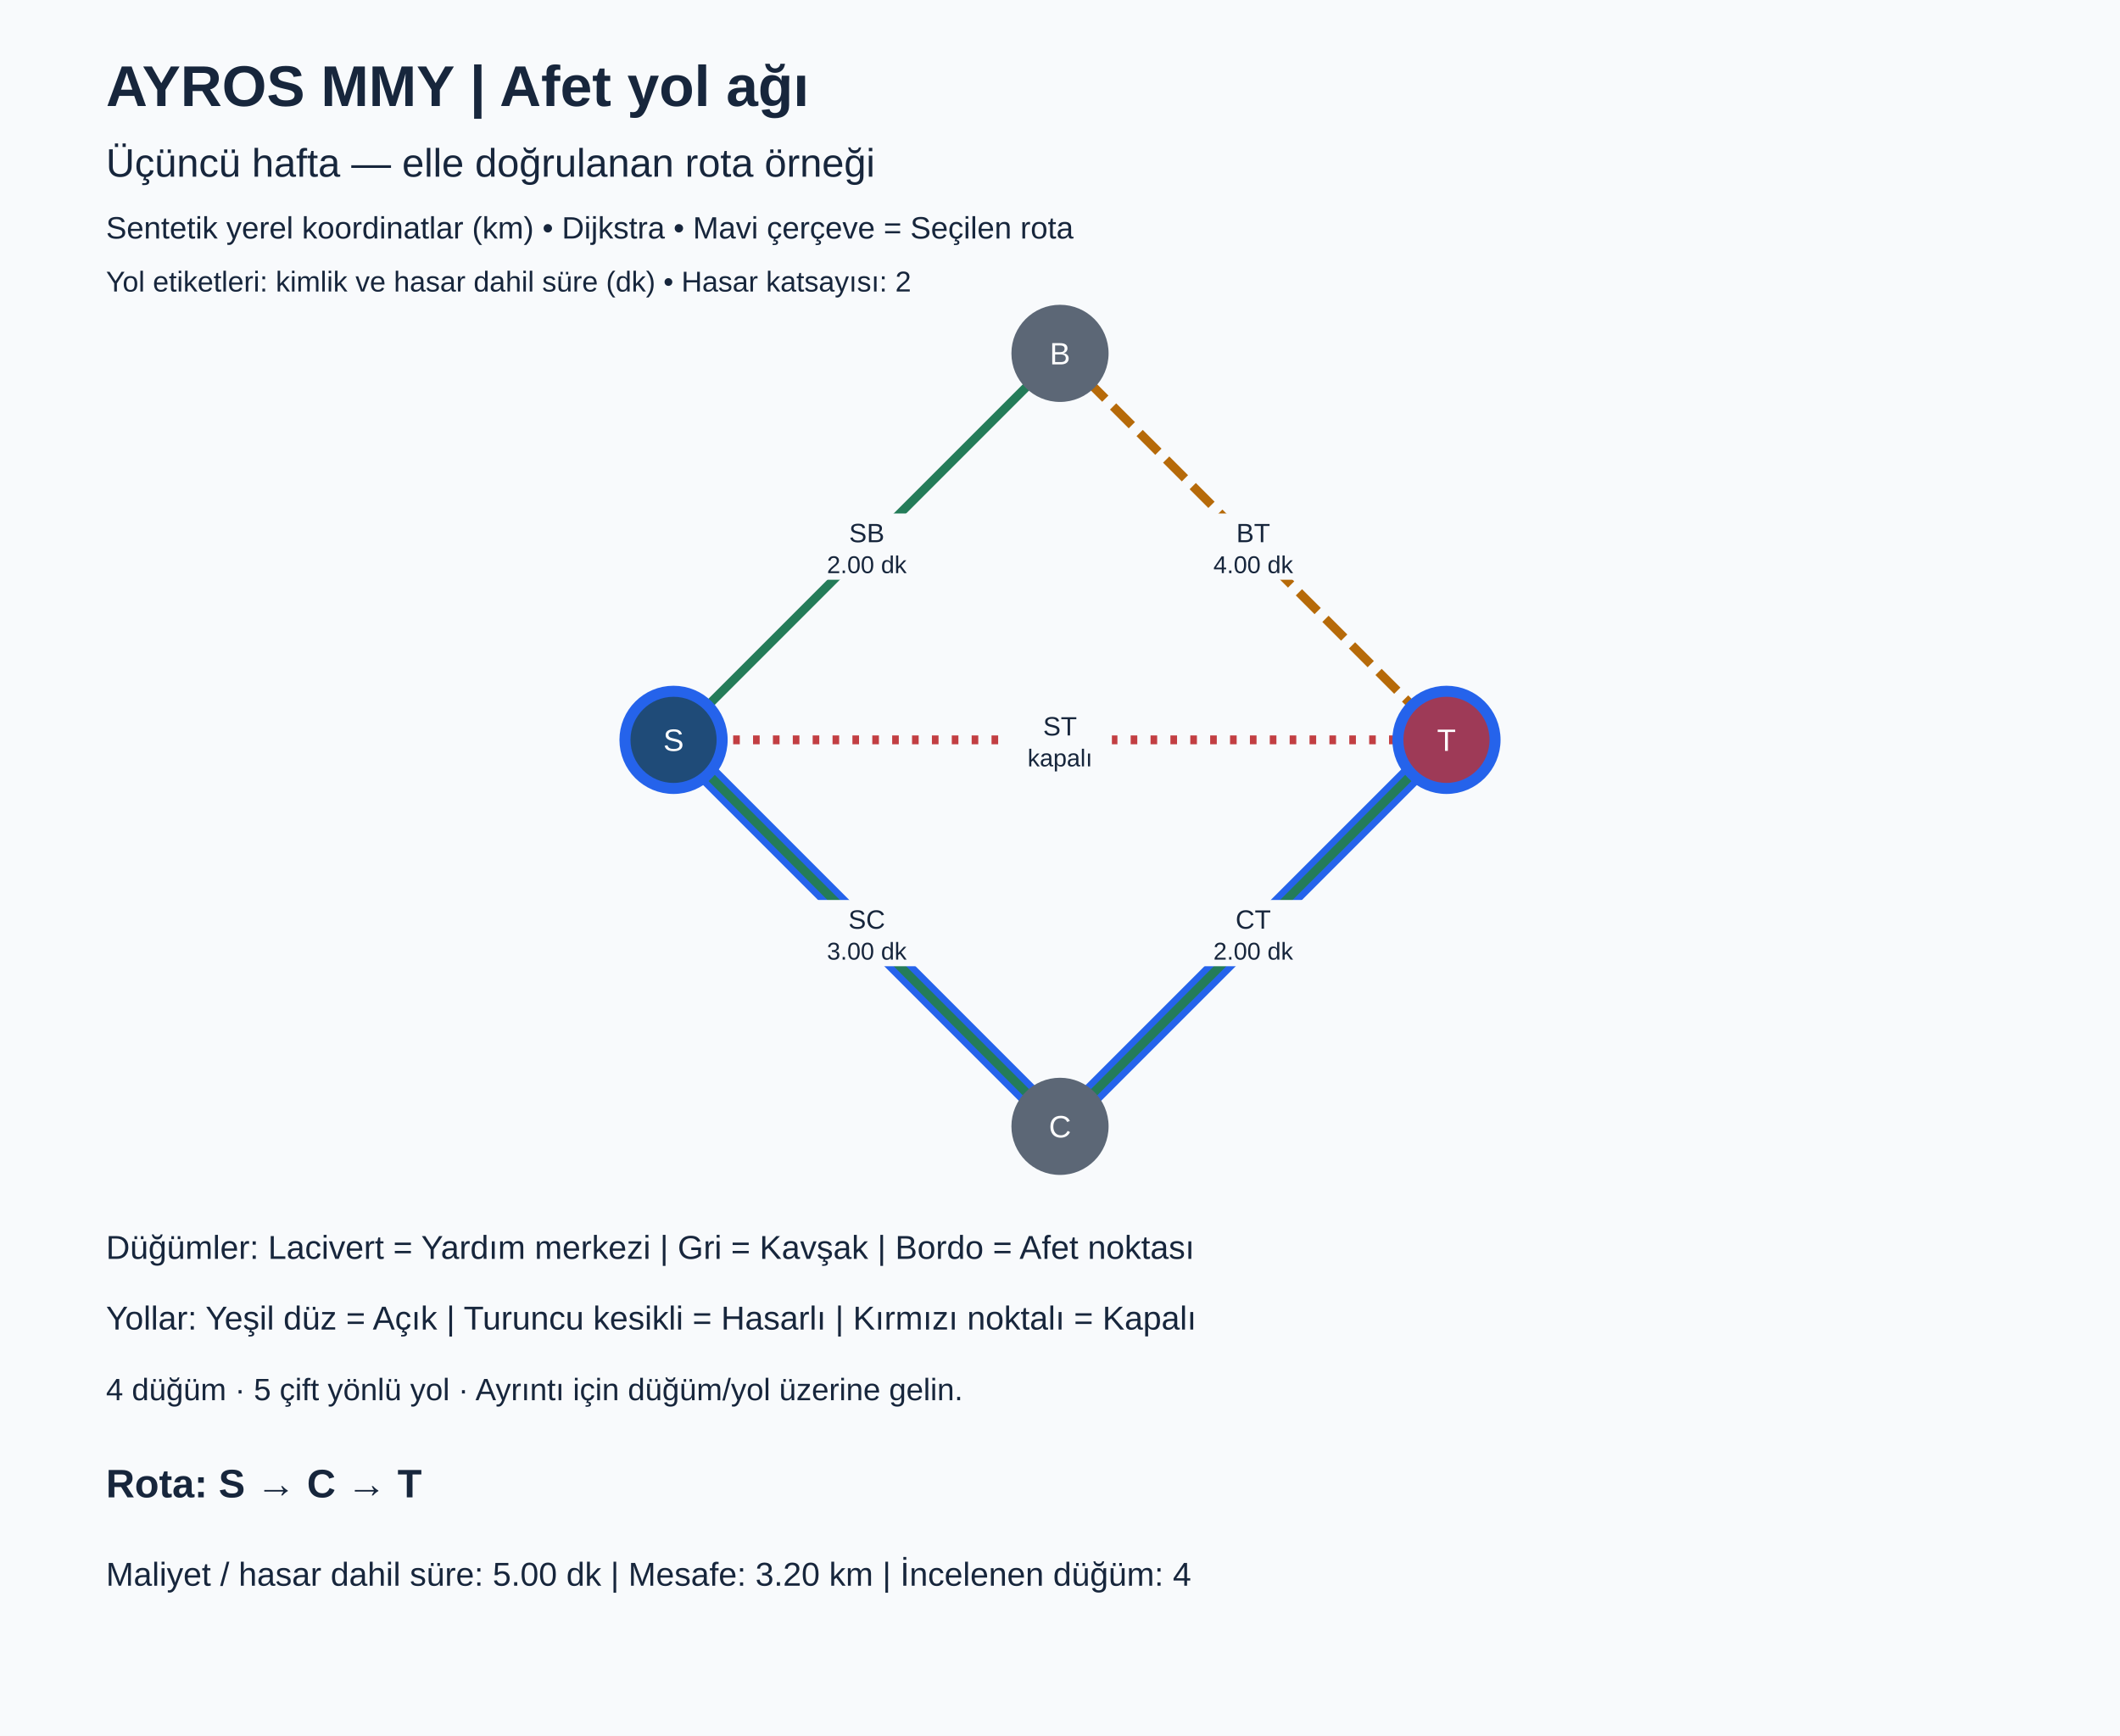
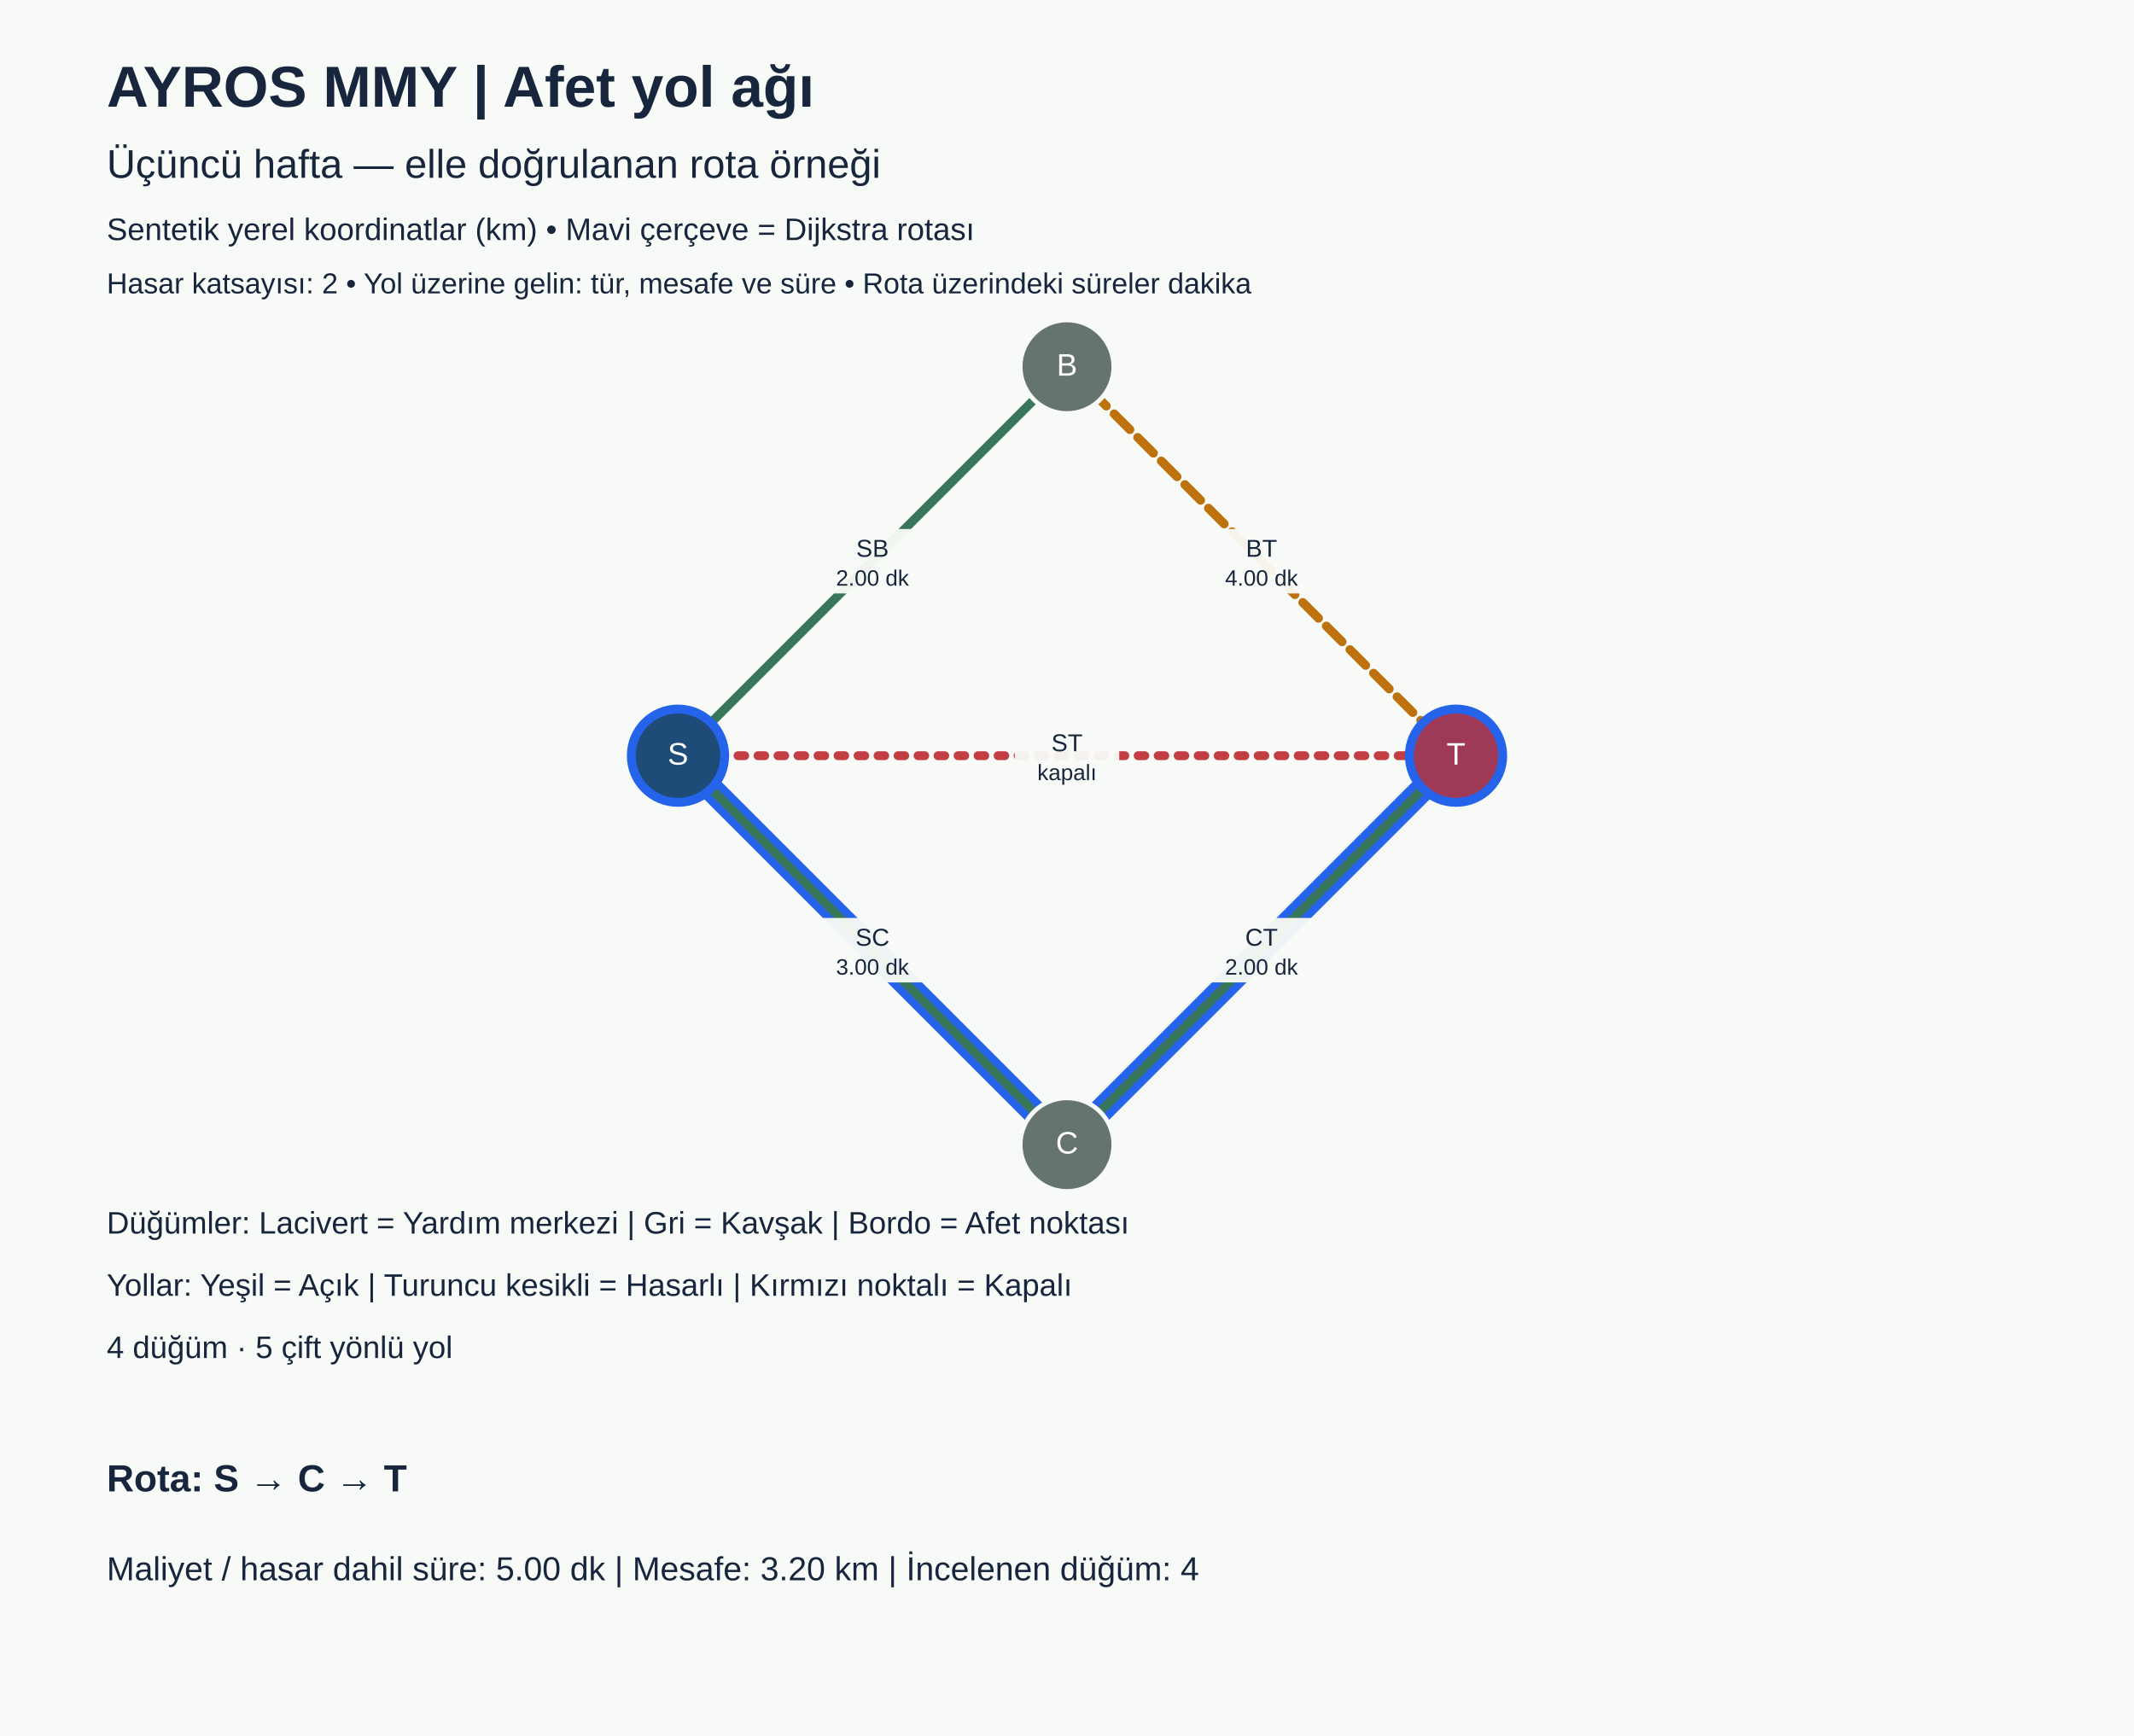
- <svg xmlns="http://www.w3.org/2000/svg" width="960" height="786" viewBox="0 0 960 786" role="img" aria-labelledby="title desc">
-   <rect width="960" height="786" fill="#f8fafc" />
+ <svg xmlns="http://www.w3.org/2000/svg" width="960" height="781" viewBox="0 0 960 781" role="img" aria-labelledby="title desc">
+   <rect width="960" height="781" fill="#f8faf7" />
  <g font-family="Arial, sans-serif" fill="#17263c">
    <text x="48" y="48" font-size="26" font-weight="bold">AYROS MMY | Afet yol ağı</text>
    <text x="48" y="80" font-size="18">Üçüncü hafta — elle doğrulanan rota örneği</text>
-     <text x="48" y="108" font-size="14">Sentetik yerel koordinatlar (km) • Dijkstra • Mavi çerçeve = Seçilen rota</text>
-     <text x="48" y="132" font-size="13">Yol etiketleri: kimlik ve hasar dahil süre (dk) • Hasar katsayısı: 2</text>
+     <text x="48" y="108" font-size="14">Sentetik yerel koordinatlar (km) • Mavi çerçeve = Dijkstra rotası</text>
+     <text x="48" y="132" font-size="13">Hasar katsayısı: 2 • Yol üzerine gelin: tür, mesafe ve süre • Rota üzerindeki süreler dakika</text>
    <g data-road-id="SB">
-       <line x1="305.0" y1="335.0" x2="480.0" y2="160.0" stroke="#247c59" stroke-width="4" />
-       <rect x="365.8" y="232.5" width="53.5" height="30" rx="4" fill="#f8fafc" />
-       <text x="392.5" y="245.5" text-anchor="middle" font-size="12">SB</text>
-       <text x="392.5" y="259.5" text-anchor="middle" font-size="11">2.00 dk</text>
+       <line x1="305.0" y1="340.0" x2="480.0" y2="165.0" stroke="#39775c" stroke-width="4" fill="none" stroke-linecap="round" stroke-linejoin="round" />
    </g>
    <g data-road-id="BT">
-       <line x1="480.0" y1="160.0" x2="655.0" y2="335.0" stroke="#b66a09" stroke-width="4" stroke-dasharray="12 5" />
-       <rect x="540.8" y="232.5" width="53.5" height="30" rx="4" fill="#f8fafc" />
-       <text x="567.5" y="245.5" text-anchor="middle" font-size="12">BT</text>
-       <text x="567.5" y="259.5" text-anchor="middle" font-size="11">4.00 dk</text>
+       <line x1="480.0" y1="165.0" x2="655.0" y2="340.0" stroke="#be720e" stroke-width="4" fill="none" stroke-linecap="round" stroke-linejoin="round" stroke-dasharray="10 5" />
    </g>
    <g data-road-id="SC">
-       <path data-route-road="SC" d="M 305.0 335.0 L 480.0 510.0" stroke="#2563eb" stroke-width="10" fill="none" />
-       <line x1="305.0" y1="335.0" x2="480.0" y2="510.0" stroke="#247c59" stroke-width="4" />
-       <rect x="365.8" y="407.5" width="53.5" height="30" rx="4" fill="#f8fafc" />
-       <text x="392.5" y="420.5" text-anchor="middle" font-size="12">SC</text>
-       <text x="392.5" y="434.5" text-anchor="middle" font-size="11">3.00 dk</text>
+       <path data-route-road="SC" d="M 305.0 340.0 L 480.0 515.0" stroke="#2563eb" stroke-width="11" fill="none" stroke-linejoin="round" />
+       <line x1="305.0" y1="340.0" x2="480.0" y2="515.0" stroke="#39775c" stroke-width="4" fill="none" stroke-linecap="round" stroke-linejoin="round" />
    </g>
    <g data-road-id="CT">
-       <path data-route-road="CT" d="M 480.0 510.0 L 655.0 335.0" stroke="#2563eb" stroke-width="10" fill="none" />
-       <line x1="480.0" y1="510.0" x2="655.0" y2="335.0" stroke="#247c59" stroke-width="4" />
-       <rect x="540.8" y="407.5" width="53.5" height="30" rx="4" fill="#f8fafc" />
-       <text x="567.5" y="420.5" text-anchor="middle" font-size="12">CT</text>
-       <text x="567.5" y="434.5" text-anchor="middle" font-size="11">2.00 dk</text>
+       <path data-route-road="CT" d="M 480.0 515.0 L 655.0 340.0" stroke="#2563eb" stroke-width="11" fill="none" stroke-linejoin="round" />
+       <line x1="480.0" y1="515.0" x2="655.0" y2="340.0" stroke="#39775c" stroke-width="4" fill="none" stroke-linecap="round" stroke-linejoin="round" />
    </g>
    <g data-road-id="ST">
-       <line x1="305.0" y1="335.0" x2="655.0" y2="335.0" stroke="#c23e42" stroke-width="4" stroke-dasharray="3 6" />
-       <rect x="456.5" y="320.0" width="47.0" height="30" rx="4" fill="#f8fafc" />
-       <text x="480.0" y="333.0" text-anchor="middle" font-size="12">ST</text>
-       <text x="480.0" y="347.0" text-anchor="middle" font-size="11">kapalı</text>
+       <line x1="305.0" y1="340.0" x2="655.0" y2="340.0" stroke="#c23e42" stroke-width="4" fill="none" stroke-linecap="round" stroke-linejoin="round" stroke-dasharray="3 6" />
+     </g>
+     <g data-road-label="SB">
+       <rect x="365.8" y="238.0" width="53.5" height="29" rx="3" fill="#f8faf7" fill-opacity="0.95" />
+       <text x="392.5" y="250.5" text-anchor="middle" font-size="11">SB</text>
+       <text x="392.5" y="263.5" text-anchor="middle" font-size="10">2.00 dk</text>
+     </g>
+     <g data-road-label="BT">
+       <rect x="540.8" y="238.0" width="53.5" height="29" rx="3" fill="#f8faf7" fill-opacity="0.95" />
+       <text x="567.5" y="250.5" text-anchor="middle" font-size="11">BT</text>
+       <text x="567.5" y="263.5" text-anchor="middle" font-size="10">4.00 dk</text>
+     </g>
+     <g data-road-label="SC">
+       <rect x="365.8" y="413.0" width="53.5" height="29" rx="3" fill="#f8faf7" fill-opacity="0.95" />
+       <text x="392.5" y="425.5" text-anchor="middle" font-size="11">SC</text>
+       <text x="392.5" y="438.5" text-anchor="middle" font-size="10">3.00 dk</text>
+     </g>
+     <g data-road-label="CT">
+       <rect x="540.8" y="413.0" width="53.5" height="29" rx="3" fill="#f8faf7" fill-opacity="0.95" />
+       <text x="567.5" y="425.5" text-anchor="middle" font-size="11">CT</text>
+       <text x="567.5" y="438.5" text-anchor="middle" font-size="10">2.00 dk</text>
+     </g>
+     <g data-road-label="ST">
+       <rect x="456.5" y="325.5" width="47.0" height="29" rx="3" fill="#f8faf7" fill-opacity="0.95" />
+       <text x="480.0" y="338.0" text-anchor="middle" font-size="11">ST</text>
+       <text x="480.0" y="351.0" text-anchor="middle" font-size="10">kapalı</text>
    </g>
    <g>
-       <circle cx="305.0" cy="335.0" r="22" fill="#1f4b78" stroke="#2563eb" stroke-width="5" />
-       <text x="305.0" y="340.0" text-anchor="middle" font-size="14" fill="white">S</text>
+       <circle cx="305.0" cy="340.0" r="21" fill="#1f4b78" stroke="#2563eb" stroke-width="4" />
+       <text x="305.0" y="344.0" text-anchor="middle" font-size="14" fill="white">S</text>
    </g>
    <g>
-       <circle cx="480.0" cy="160.0" r="22" fill="#5c6776" />
-       <text x="480.0" y="165.0" text-anchor="middle" font-size="14" fill="white">B</text>
+       <circle cx="480.0" cy="165.0" r="21" fill="#65746e" stroke="#f8faf7" stroke-width="2" />
+       <text x="480.0" y="169.0" text-anchor="middle" font-size="14" fill="white">B</text>
    </g>
    <g>
-       <circle cx="480.0" cy="510.0" r="22" fill="#5c6776" />
-       <text x="480.0" y="515.0" text-anchor="middle" font-size="14" fill="white">C</text>
+       <circle cx="480.0" cy="515.0" r="21" fill="#65746e" stroke="#f8faf7" stroke-width="2" />
+       <text x="480.0" y="519.0" text-anchor="middle" font-size="14" fill="white">C</text>
    </g>
    <g>
-       <circle cx="655.0" cy="335.0" r="22" fill="#9e3a57" stroke="#2563eb" stroke-width="5" />
-       <text x="655.0" y="340.0" text-anchor="middle" font-size="14" fill="white">T</text>
+       <circle cx="655.0" cy="340.0" r="21" fill="#9e3a57" stroke="#2563eb" stroke-width="4" />
+       <text x="655.0" y="344.0" text-anchor="middle" font-size="14" fill="white">T</text>
    </g>
-     <text x="48" y="570" font-size="15">Düğümler: Lacivert = Yardım merkezi | Gri = Kavşak | Bordo = Afet noktası</text>
-     <text x="48" y="602" font-size="15">Yollar: Yeşil düz = Açık | Turuncu kesikli = Hasarlı | Kırmızı noktalı = Kapalı</text>
-     <text x="48" y="634" font-size="14">4 düğüm · 5 çift yönlü yol · Ayrıntı için düğüm/yol üzerine gelin.</text>
-     <text x="48" y="678" font-size="18" font-weight="bold">Rota: S → C → T</text>
-     <text x="48" y="718" font-size="15">Maliyet / hasar dahil süre: 5.00 dk | Mesafe: 3.20 km | İncelenen düğüm: 4</text>
+     <text x="48" y="555" font-size="14">Düğümler: Lacivert = Yardım merkezi | Gri = Kavşak | Bordo = Afet noktası</text>
+     <text x="48" y="583" font-size="14">Yollar: Yeşil = Açık | Turuncu kesikli = Hasarlı | Kırmızı noktalı = Kapalı</text>
+     <text x="48" y="611" font-size="14">4 düğüm · 5 çift yönlü yol</text>
+     <text x="48" y="671" font-size="17" font-weight="bold">Rota: S → C → T</text>
+     <text x="48" y="711" font-size="15">Maliyet / hasar dahil süre: 5.00 dk | Mesafe: 3.20 km | İncelenen düğüm: 4</text>
  </g>
</svg>
